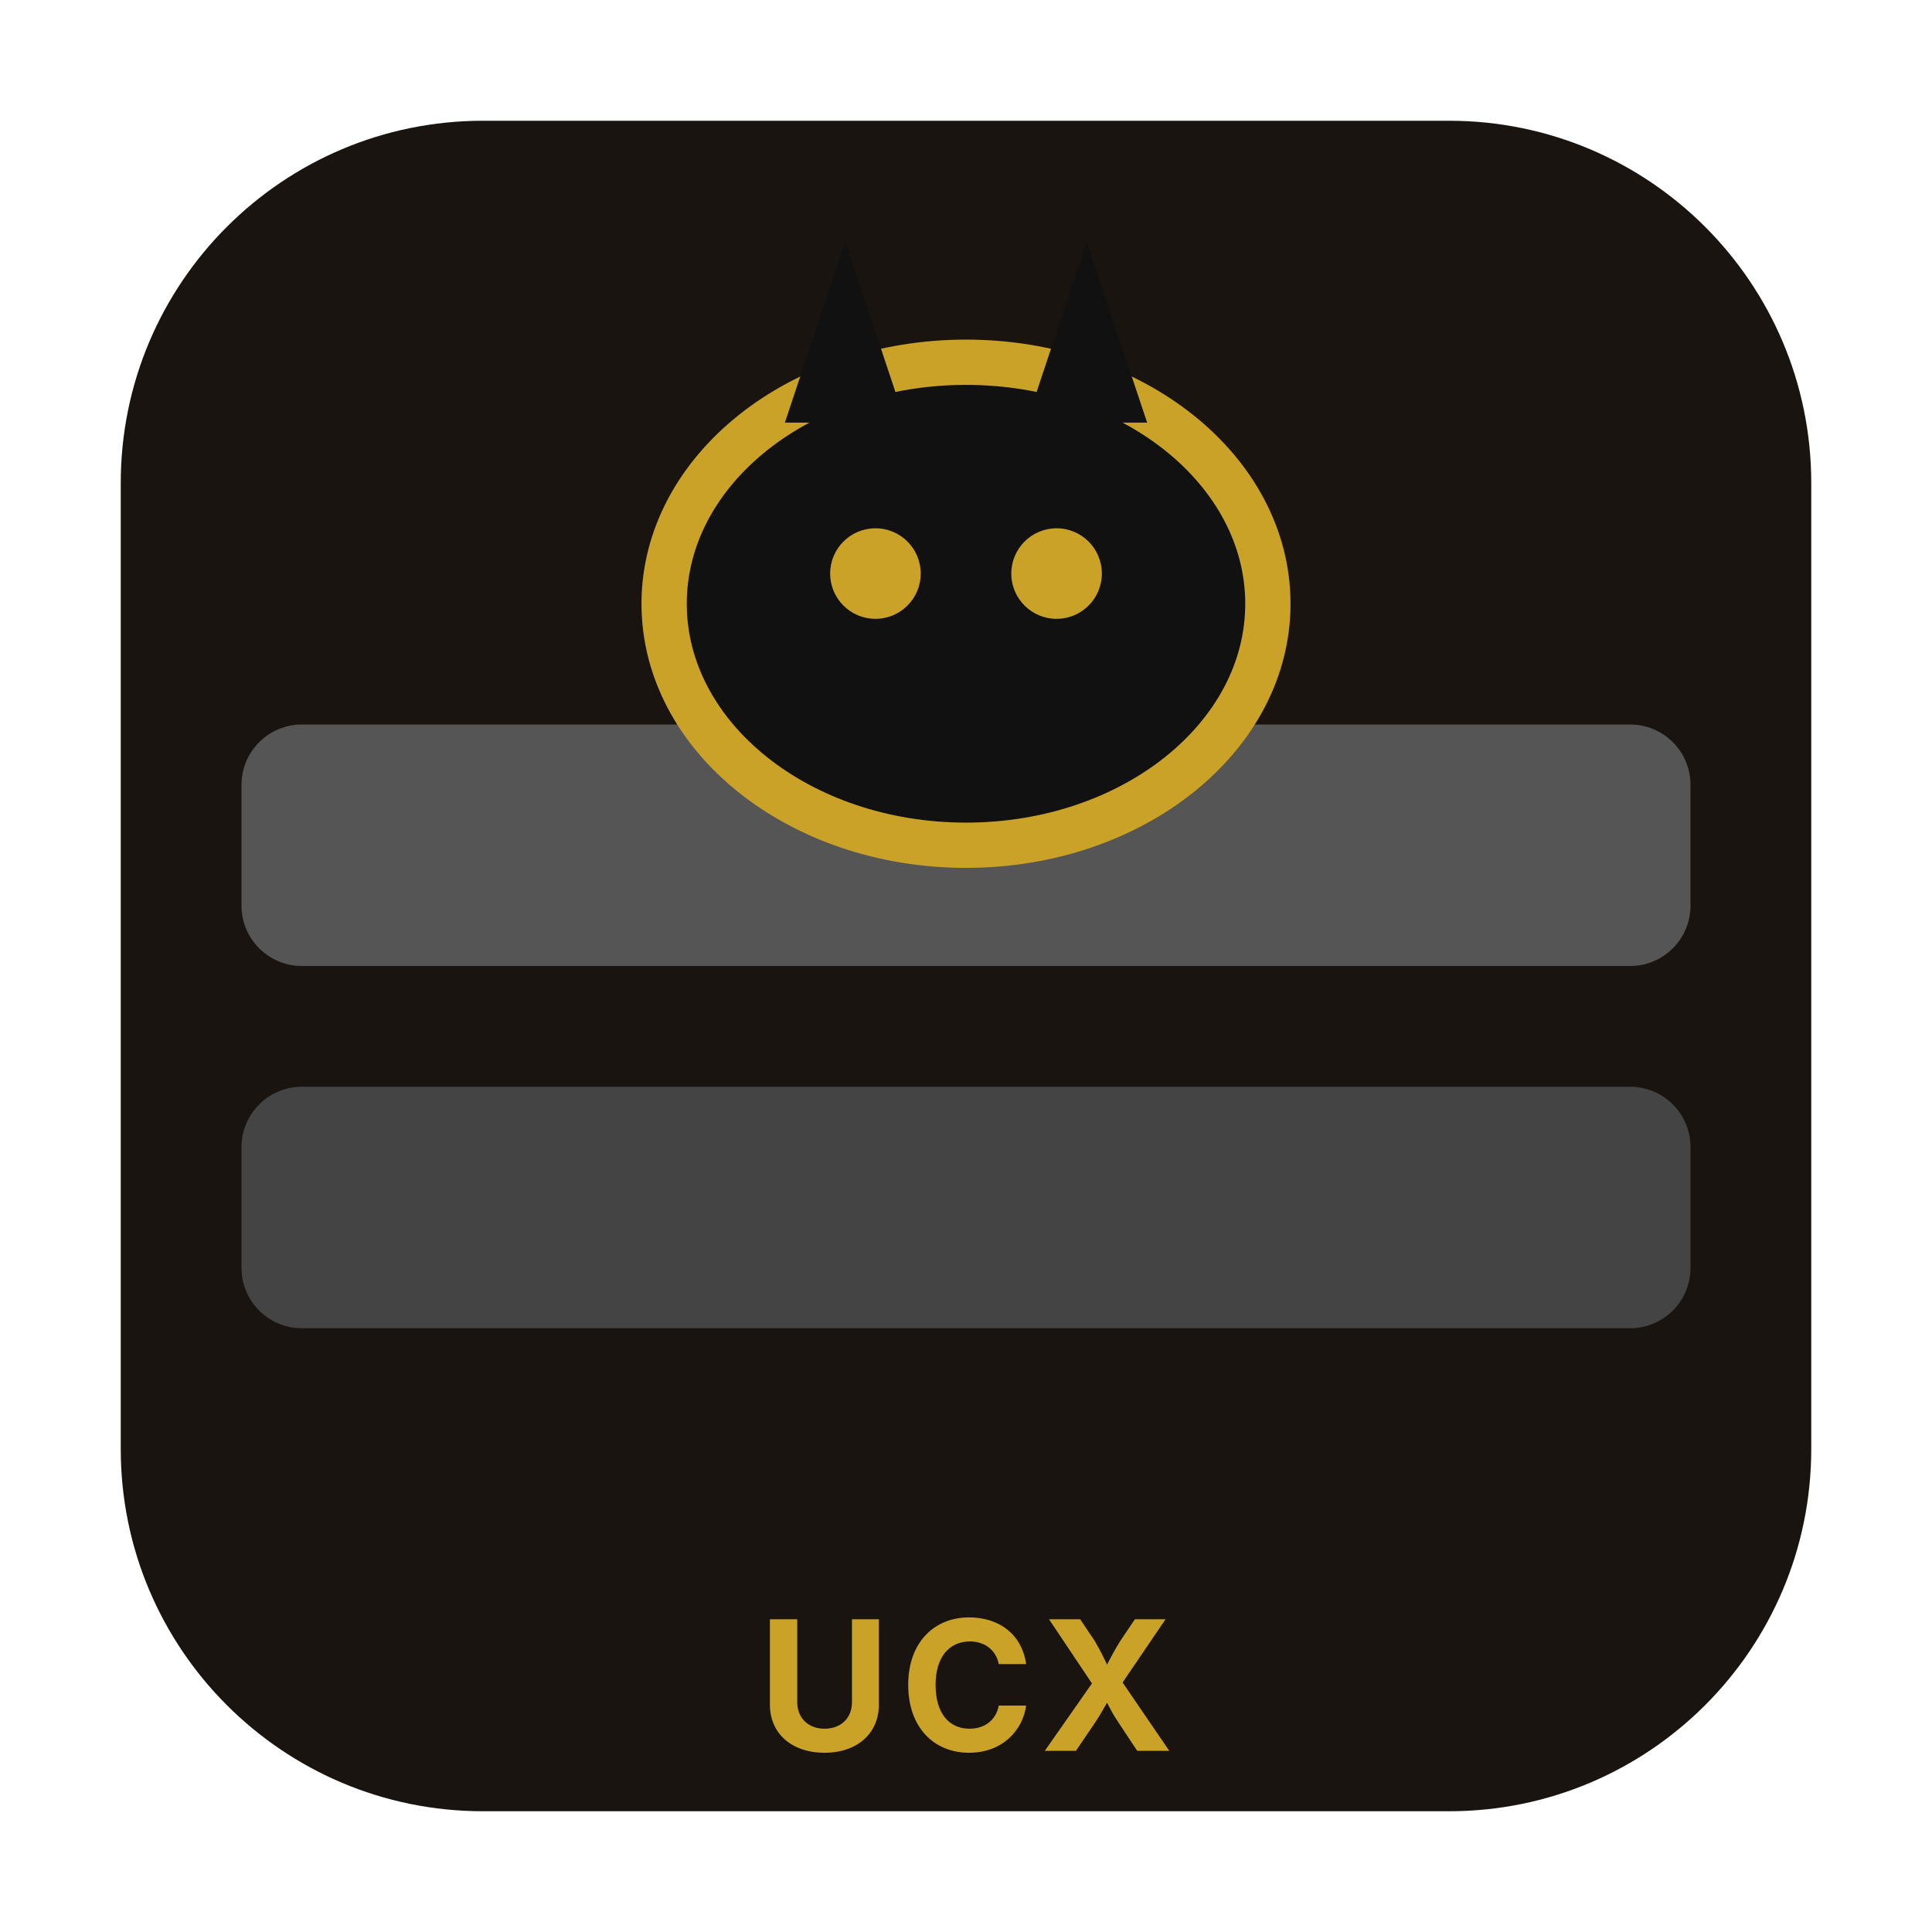
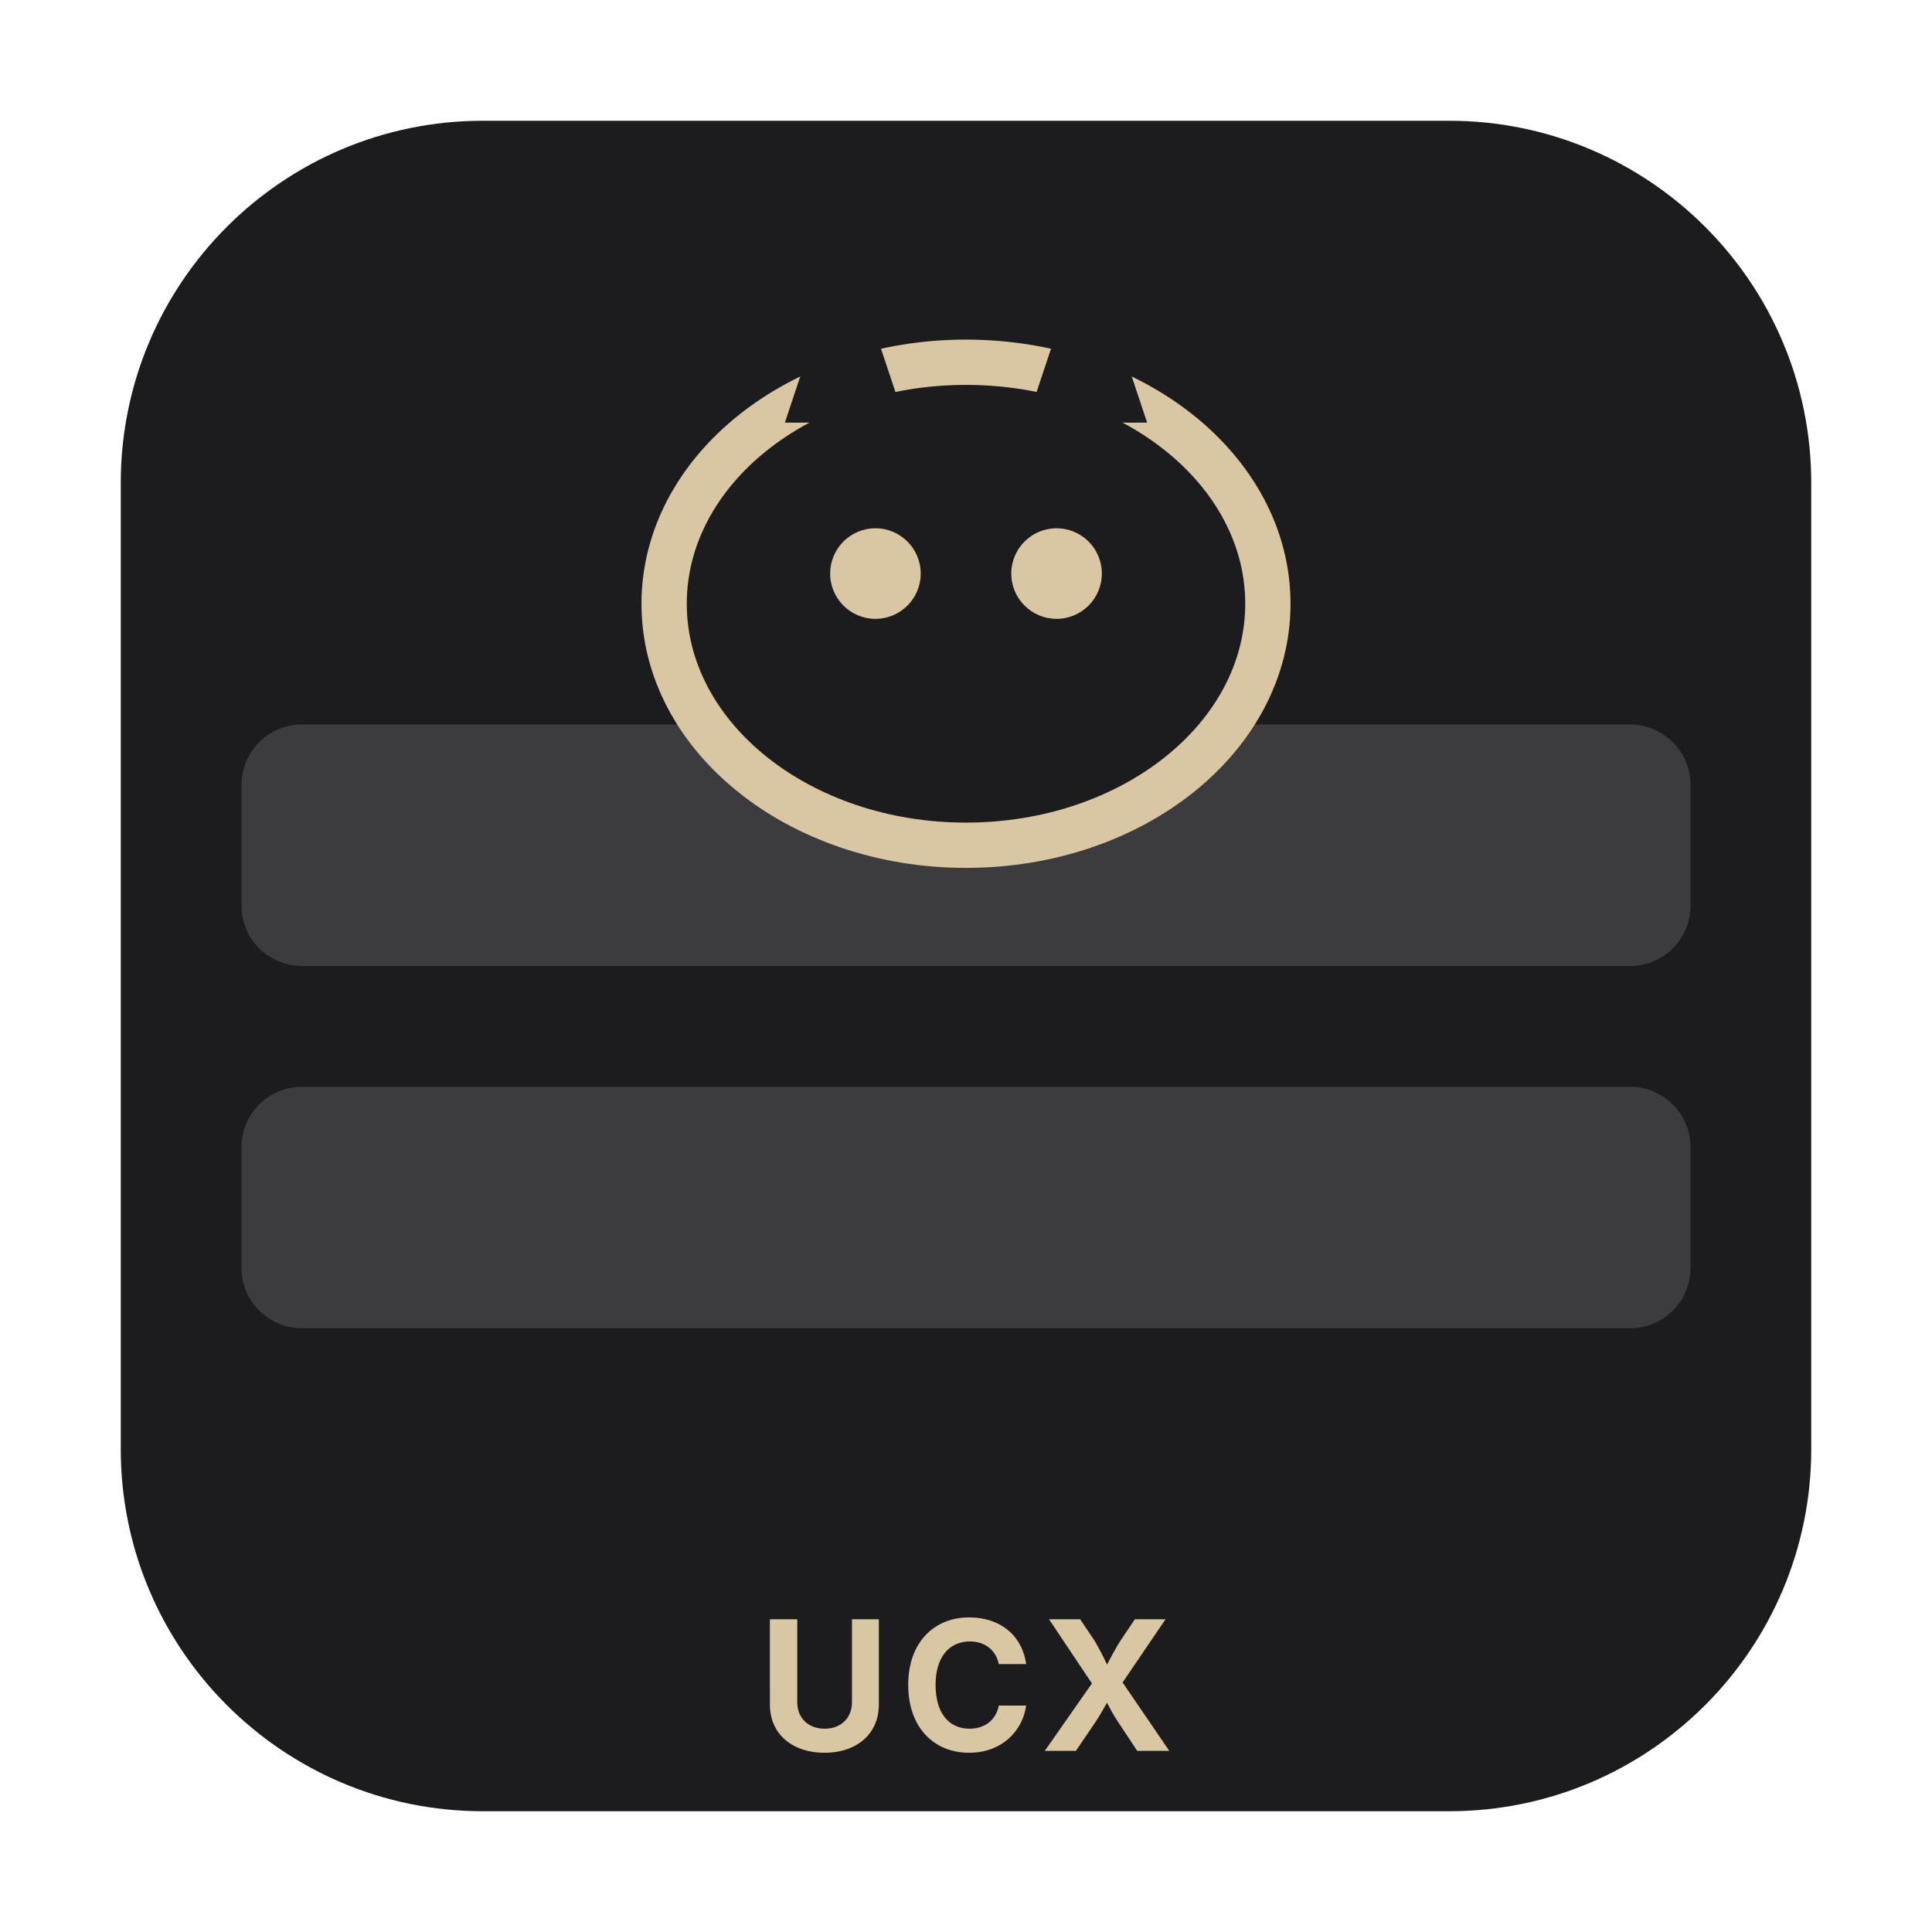
<svg xmlns="http://www.w3.org/2000/svg" viewBox="0 0 64 64" role="img" aria-labelledby="svg-minipictogram-ucx-title svg-minipictogram-ucx-desc">
-   <rect x="4" y="4" width="56" height="56" rx="12" ry="12" fill="#1a1410" aria-hidden="true" />
-   <rect x="8" y="36" width="48" height="8" fill="#444" rx="2" />
-   <rect x="8" y="24" width="48" height="8" fill="#555" rx="2" />
-   <ellipse cx="32" cy="20" rx="10" ry="8" fill="#111" stroke="#c9a227" stroke-width="1.5" />
-   <polygon points="26,14 28,8 30,14" fill="#111" />
-   <polygon points="34,14 36,8 38,14" fill="#111" />
-   <circle cx="29" cy="19" r="1.5" fill="#c9a227" />
-   <circle cx="35" cy="19" r="1.5" fill="#c9a227" />
-   <text x="32" y="58" text-anchor="middle" font-family="-apple-system, BlinkMacSystemFont, 'Segoe UI', sans-serif" font-size="6" font-weight="700" letter-spacing="0.3" fill="#c9a227">UCX</text>
+   <rect x="4" y="4" width="56" height="56" rx="12" ry="12" fill="#1C1C1E" aria-hidden="true" />
+   <rect x="8" y="36" width="48" height="8" fill="#3C3C3E" rx="2" />
+   <rect x="8" y="24" width="48" height="8" fill="#3C3C3E" rx="2" />
+   <ellipse cx="32" cy="20" rx="10" ry="8" fill="#1C1C1E" stroke="#D9C7A3" stroke-width="1.5" />
+   <polygon points="26,14 28,8 30,14" fill="#1C1C1E" />
+   <polygon points="34,14 36,8 38,14" fill="#1C1C1E" />
+   <circle cx="29" cy="19" r="1.5" fill="#D9C7A3" />
+   <circle cx="35" cy="19" r="1.5" fill="#D9C7A3" />
+   <text x="32" y="58" text-anchor="middle" font-family="-apple-system, BlinkMacSystemFont, 'Segoe UI', sans-serif" font-size="6" font-weight="700" letter-spacing="0.3" fill="#D9C7A3">UCX</text>
</svg>
